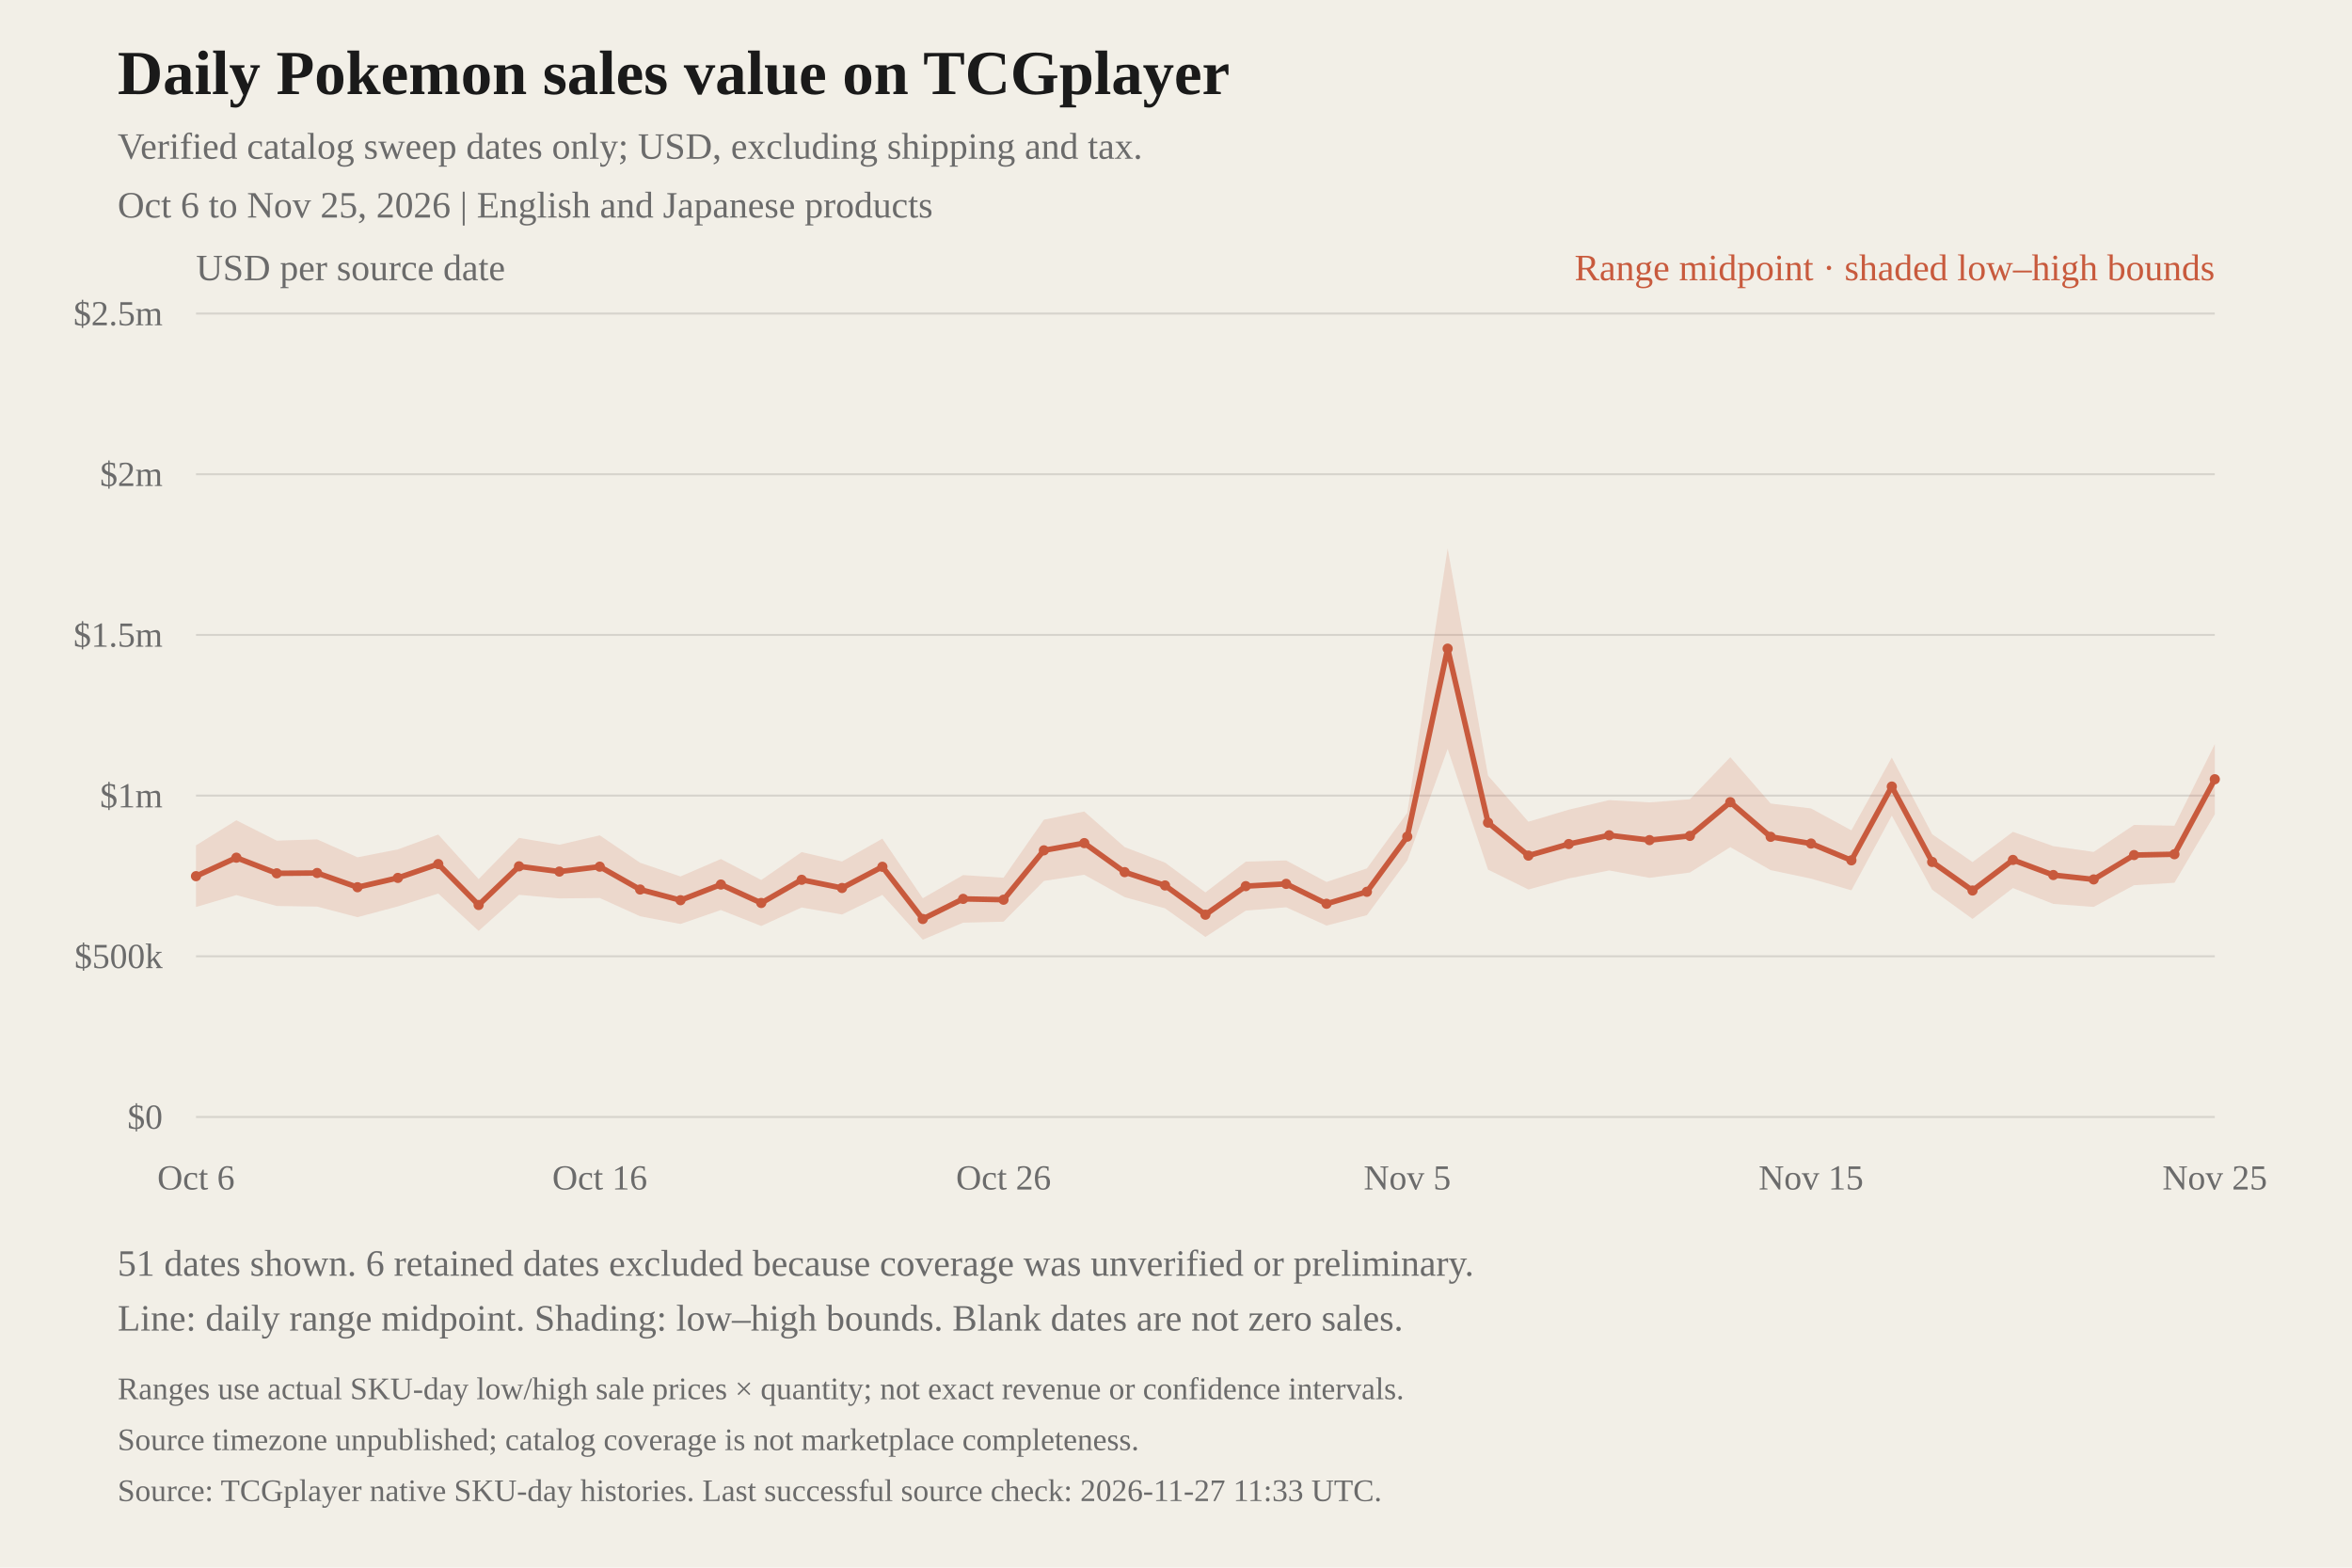
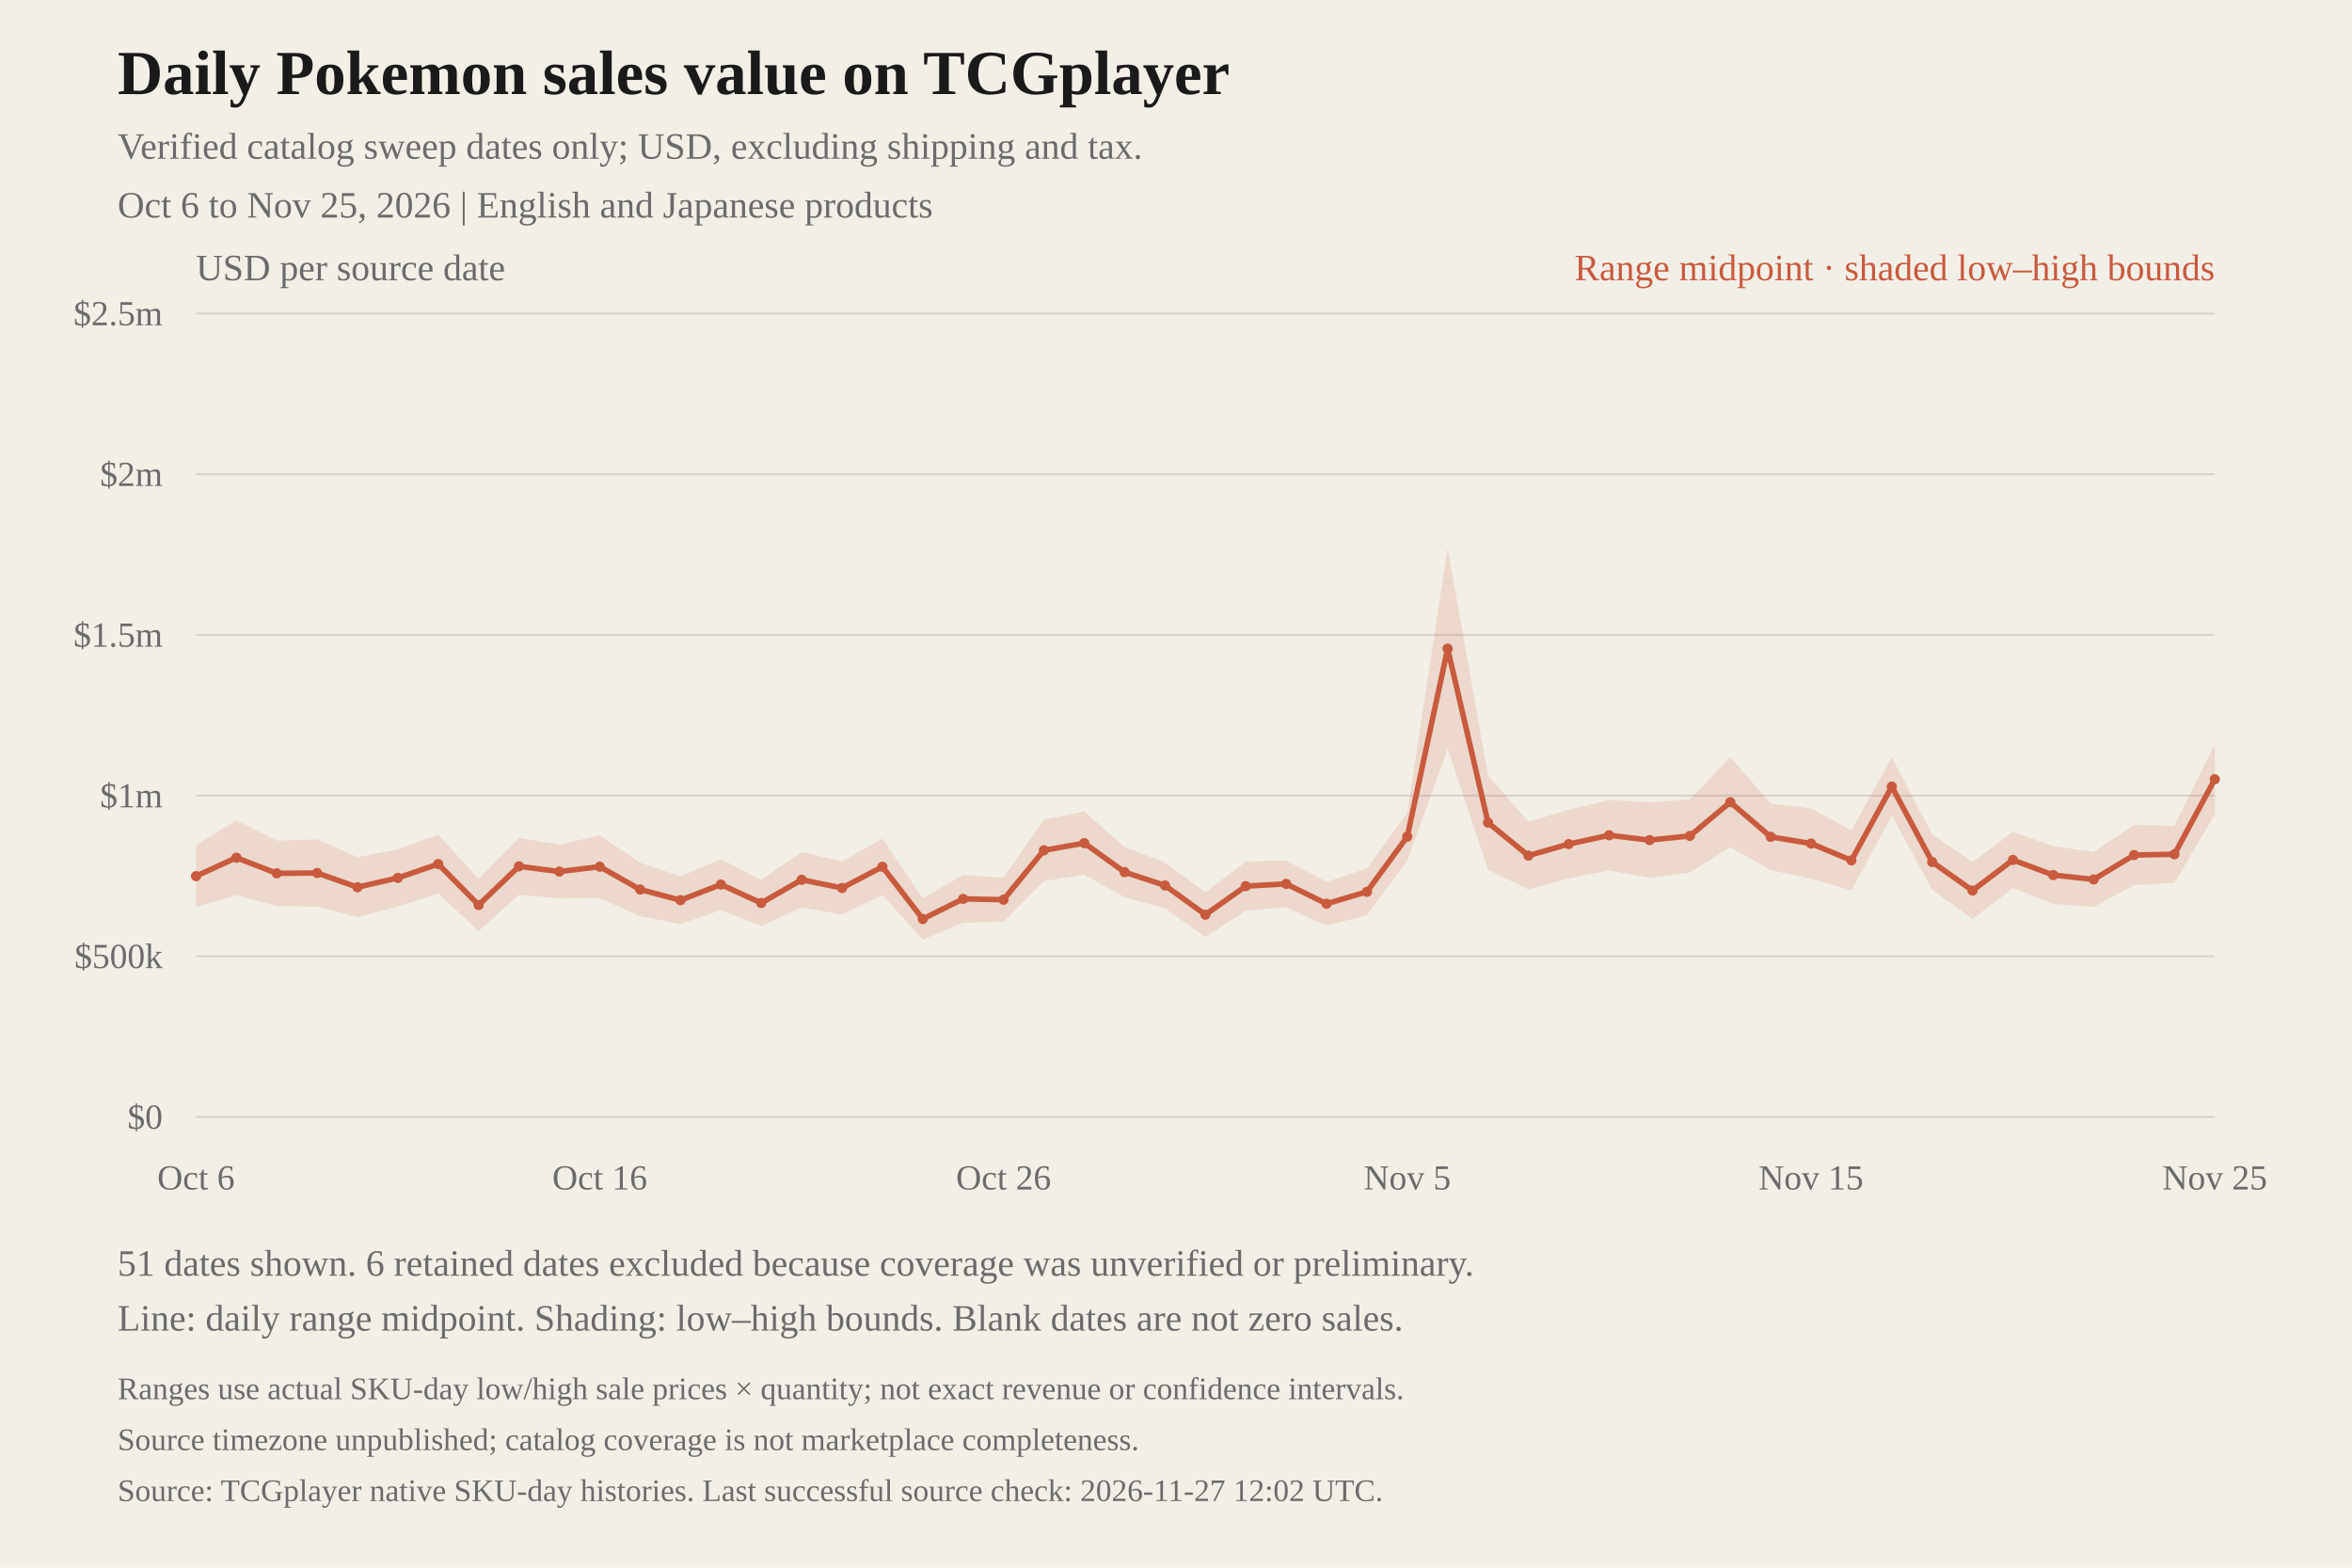
<svg xmlns="http://www.w3.org/2000/svg" width="1200" height="800" viewBox="0 0 1200 800" role="img" aria-labelledby="title description">
  <style>text{font-family:Georgia,"Liberation Serif","Times New Roman",serif;fill:#1A1A1A;font-size:19px}.title{font-size:32px;font-weight:600}.muted,.axis{fill:#6B6B6B}.axis{font-size:18px}.note{font-size:16px;fill:#6B6B6B}.grid{stroke:#D6D3CC;stroke-width:1}</style>
  <rect data-role="background" width="1200" height="800" fill="#F2EFE7" />
  <text x="60" y="48" class="title">Daily Pokemon sales value on TCGplayer</text>
  <text x="60" y="81" class="muted">Verified catalog sweep dates only; USD, excluding shipping and tax.</text>
  <text x="60" y="111" class="muted">Oct 6 to Nov 25, 2026 | English and Japanese products</text>
  <text x="100" y="143" class="muted">USD per source date</text>
  <text x="1130" y="143" text-anchor="end" style="fill:#C85A3D">Range midpoint · shaded low–high bounds</text>
  <path d="M100,570H1130" class="grid" />
  <text x="83" y="576" class="axis" text-anchor="end">$0</text>
  <path d="M100,488H1130" class="grid" />
  <text x="83" y="494" class="axis" text-anchor="end">$500k</text>
  <path d="M100,406H1130" class="grid" />
  <text x="83" y="412" class="axis" text-anchor="end">$1m</text>
  <path d="M100,324H1130" class="grid" />
  <text x="83" y="330" class="axis" text-anchor="end">$1.5m</text>
  <path d="M100,242H1130" class="grid" />
  <text x="83" y="248" class="axis" text-anchor="end">$2m</text>
  <path d="M100,160H1130" class="grid" />
  <text x="83" y="166" class="axis" text-anchor="end">$2.5m</text>
-   <polygon data-series="daily-band" points="100,431.395 120.6,418.596 141.2,428.993 161.8,428.347 182.4,437.483 203,433.454 223.6,425.889 244.2,448.6 264.8,427.569 285.4,431.071 306,426.287 326.6,440.279 347.2,447.253 367.8,438.369 388.4,449.058 409,434.841 429.6,439.616 450.2,427.977 470.8,458.392 491.4,446.556 512,447.917 532.6,418.306 553.2,414.107 573.8,432.286 594.4,440.177 615,455.404 635.6,439.714 656.2,439.088 676.8,450.078 697.4,443.153 718,414.771 738.6,279.861 759.2,395.817 779.8,419.334 800.4,413.18 821,408.3 841.6,409.47 862.2,407.875 882.8,386.414 903.4,410.046 924,412.554 944.6,423.742 965.2,386.57 985.8,425.701 1006.4,439.931 1027,424.494 1047.6,431.794 1068.2,434.754 1088.8,420.961 1109.4,421.353 1130,379.755 1130,415.558 1109.4,450.483 1088.8,451.729 1068.2,462.801 1047.6,461.273 1027,453.166 1006.4,468.946 985.8,454.017 965.2,416.207 944.6,454.333 924,448.362 903.4,444.026 882.8,432.306 862.2,445.245 841.6,447.96 821,444.198 800.4,448.263 779.8,453.907 759.2,443.768 738.6,382.152 718,439.117 697.4,467.013 676.8,472.316 656.2,462.991 635.6,464.7 615,478.144 594.4,463.528 573.8,457.813 553.2,446.38 532.6,449.56 512,470.34 491.4,470.849 470.8,479.541 450.2,456.674 429.6,466.671 409,463.09 388.4,472.524 367.8,464.4 347.2,471.512 326.6,467.575 306,458.248 285.4,458.461 264.8,456.626 244.2,475.046 223.6,455.971 203,462.546 182.4,468.031 161.8,462.639 141.2,462.325 120.6,456.767 100,462.839" fill="#C85A3D" fill-opacity="0.16" />
-   <polyline data-series="daily-midpoint" points="100,447.117 120.6,437.682 141.2,445.659 161.8,445.493 182.4,452.757 203,448 223.6,440.93 244.2,461.823 264.8,442.097 285.4,444.766 306,442.267 326.6,453.927 347.2,459.382 367.8,451.384 388.4,460.791 409,448.965 429.6,453.144 450.2,442.326 470.8,468.967 491.4,458.703 512,459.128 532.6,433.933 553.2,430.244 573.8,445.049 594.4,451.853 615,466.774 635.6,452.207 656.2,451.039 676.8,461.197 697.4,455.083 718,426.944 738.6,331.007 759.2,419.792 779.8,436.62 800.4,430.722 821,426.249 841.6,428.715 862.2,426.56 882.8,409.36 903.4,427.036 924,430.458 944.6,439.037 965.2,401.388 985.8,439.859 1006.4,454.438 1027,438.83 1047.6,446.533 1068.2,448.778 1088.8,436.345 1109.4,435.918 1130,397.657" fill="none" stroke="#C85A3D" stroke-width="2.8" stroke-linejoin="round" stroke-linecap="round" />
+   <polygon data-series="daily-band" points="100,431.395 120.6,418.596 141.2,428.993 161.8,428.347 182.4,437.483 203,433.454 223.6,425.889 244.2,448.6 264.8,427.569 285.4,431.071 306,426.287 326.6,440.279 347.2,447.253 367.8,438.369 388.4,449.058 409,434.841 429.6,439.616 450.2,427.977 470.8,458.392 491.4,446.556 512,447.917 532.6,418.306 553.2,414.107 573.8,432.292 594.4,440.179 615,455.404 635.6,439.715 656.2,439.103 676.8,450.078 697.4,443.154 718,414.777 738.6,279.863 759.2,395.822 779.8,419.341 800.4,413.18 821,408.3 841.6,409.475 862.2,407.882 882.8,386.414 903.4,410.048 924,412.554 944.6,423.745 965.2,386.583 985.8,425.705 1006.4,439.939 1027,424.499 1047.6,431.809 1068.2,434.755 1088.8,420.961 1109.4,421.381 1130,379.764 1130,415.562 1109.4,450.496 1088.8,451.729 1068.2,462.802 1047.6,461.283 1027,453.17 1006.4,468.953 985.8,454.021 965.2,416.217 944.6,454.335 924,448.362 903.4,444.028 882.8,432.306 862.2,445.251 841.6,447.965 821,444.198 800.4,448.263 779.8,453.912 759.2,443.773 738.6,382.152 718,439.123 697.4,467.014 676.8,472.316 656.2,463.001 635.6,464.7 615,478.144 594.4,463.53 573.8,457.818 553.2,446.38 532.6,449.56 512,470.34 491.4,470.849 470.8,479.541 450.2,456.674 429.6,466.671 409,463.09 388.4,472.524 367.8,464.4 347.2,471.512 326.6,467.575 306,458.248 285.4,458.461 264.8,456.626 244.2,475.046 223.6,455.971 203,462.546 182.4,468.031 161.8,462.639 141.2,462.325 120.6,456.767 100,462.839" fill="#C85A3D" fill-opacity="0.16" />
+   <polyline data-series="daily-midpoint" points="100,447.117 120.6,437.682 141.2,445.659 161.8,445.493 182.4,452.757 203,448 223.6,440.93 244.2,461.823 264.8,442.097 285.4,444.766 306,442.267 326.6,453.927 347.2,459.382 367.8,451.384 388.4,460.791 409,448.965 429.6,453.144 450.2,442.326 470.8,468.967 491.4,458.703 512,459.128 532.6,433.933 553.2,430.244 573.8,445.055 594.4,451.855 615,466.774 635.6,452.208 656.2,451.052 676.8,461.197 697.4,455.084 718,426.95 738.6,331.008 759.2,419.797 779.8,436.626 800.4,430.722 821,426.249 841.6,428.72 862.2,426.567 882.8,409.36 903.4,427.038 924,430.458 944.6,439.04 965.2,401.4 985.8,439.863 1006.4,454.446 1027,438.835 1047.6,446.546 1068.2,448.778 1088.8,436.345 1109.4,435.938 1130,397.663" fill="none" stroke="#C85A3D" stroke-width="2.8" stroke-linejoin="round" stroke-linecap="round" />
  <circle data-series="daily-observation" cx="100" cy="447.117" r="2.6" fill="#C85A3D" />
  <circle data-series="daily-observation" cx="120.6" cy="437.682" r="2.6" fill="#C85A3D" />
  <circle data-series="daily-observation" cx="141.2" cy="445.659" r="2.6" fill="#C85A3D" />
  <circle data-series="daily-observation" cx="161.8" cy="445.493" r="2.6" fill="#C85A3D" />
  <circle data-series="daily-observation" cx="182.4" cy="452.757" r="2.6" fill="#C85A3D" />
  <circle data-series="daily-observation" cx="203" cy="448" r="2.6" fill="#C85A3D" />
  <circle data-series="daily-observation" cx="223.6" cy="440.93" r="2.6" fill="#C85A3D" />
  <circle data-series="daily-observation" cx="244.2" cy="461.823" r="2.6" fill="#C85A3D" />
  <circle data-series="daily-observation" cx="264.8" cy="442.097" r="2.6" fill="#C85A3D" />
  <circle data-series="daily-observation" cx="285.4" cy="444.766" r="2.6" fill="#C85A3D" />
  <circle data-series="daily-observation" cx="306" cy="442.267" r="2.6" fill="#C85A3D" />
  <circle data-series="daily-observation" cx="326.6" cy="453.927" r="2.6" fill="#C85A3D" />
  <circle data-series="daily-observation" cx="347.2" cy="459.382" r="2.6" fill="#C85A3D" />
  <circle data-series="daily-observation" cx="367.8" cy="451.384" r="2.6" fill="#C85A3D" />
  <circle data-series="daily-observation" cx="388.4" cy="460.791" r="2.6" fill="#C85A3D" />
  <circle data-series="daily-observation" cx="409" cy="448.965" r="2.6" fill="#C85A3D" />
  <circle data-series="daily-observation" cx="429.6" cy="453.144" r="2.6" fill="#C85A3D" />
  <circle data-series="daily-observation" cx="450.2" cy="442.326" r="2.6" fill="#C85A3D" />
  <circle data-series="daily-observation" cx="470.8" cy="468.967" r="2.6" fill="#C85A3D" />
  <circle data-series="daily-observation" cx="491.4" cy="458.703" r="2.6" fill="#C85A3D" />
  <circle data-series="daily-observation" cx="512" cy="459.128" r="2.6" fill="#C85A3D" />
  <circle data-series="daily-observation" cx="532.6" cy="433.933" r="2.6" fill="#C85A3D" />
  <circle data-series="daily-observation" cx="553.2" cy="430.244" r="2.6" fill="#C85A3D" />
-   <circle data-series="daily-observation" cx="573.8" cy="445.049" r="2.6" fill="#C85A3D" />
-   <circle data-series="daily-observation" cx="594.4" cy="451.853" r="2.6" fill="#C85A3D" />
+   <circle data-series="daily-observation" cx="573.8" cy="445.055" r="2.6" fill="#C85A3D" />
+   <circle data-series="daily-observation" cx="594.4" cy="451.855" r="2.6" fill="#C85A3D" />
  <circle data-series="daily-observation" cx="615" cy="466.774" r="2.6" fill="#C85A3D" />
-   <circle data-series="daily-observation" cx="635.6" cy="452.207" r="2.6" fill="#C85A3D" />
-   <circle data-series="daily-observation" cx="656.2" cy="451.039" r="2.6" fill="#C85A3D" />
+   <circle data-series="daily-observation" cx="635.6" cy="452.208" r="2.6" fill="#C85A3D" />
+   <circle data-series="daily-observation" cx="656.2" cy="451.052" r="2.6" fill="#C85A3D" />
  <circle data-series="daily-observation" cx="676.8" cy="461.197" r="2.6" fill="#C85A3D" />
-   <circle data-series="daily-observation" cx="697.4" cy="455.083" r="2.6" fill="#C85A3D" />
-   <circle data-series="daily-observation" cx="718" cy="426.944" r="2.6" fill="#C85A3D" />
-   <circle data-series="daily-observation" cx="738.6" cy="331.007" r="2.6" fill="#C85A3D" />
-   <circle data-series="daily-observation" cx="759.2" cy="419.792" r="2.6" fill="#C85A3D" />
-   <circle data-series="daily-observation" cx="779.8" cy="436.62" r="2.6" fill="#C85A3D" />
+   <circle data-series="daily-observation" cx="697.4" cy="455.084" r="2.6" fill="#C85A3D" />
+   <circle data-series="daily-observation" cx="718" cy="426.95" r="2.6" fill="#C85A3D" />
+   <circle data-series="daily-observation" cx="738.6" cy="331.008" r="2.6" fill="#C85A3D" />
+   <circle data-series="daily-observation" cx="759.2" cy="419.797" r="2.6" fill="#C85A3D" />
+   <circle data-series="daily-observation" cx="779.8" cy="436.626" r="2.6" fill="#C85A3D" />
  <circle data-series="daily-observation" cx="800.4" cy="430.722" r="2.6" fill="#C85A3D" />
  <circle data-series="daily-observation" cx="821" cy="426.249" r="2.6" fill="#C85A3D" />
-   <circle data-series="daily-observation" cx="841.6" cy="428.715" r="2.6" fill="#C85A3D" />
-   <circle data-series="daily-observation" cx="862.2" cy="426.56" r="2.6" fill="#C85A3D" />
+   <circle data-series="daily-observation" cx="841.6" cy="428.72" r="2.6" fill="#C85A3D" />
+   <circle data-series="daily-observation" cx="862.2" cy="426.567" r="2.6" fill="#C85A3D" />
  <circle data-series="daily-observation" cx="882.8" cy="409.36" r="2.6" fill="#C85A3D" />
-   <circle data-series="daily-observation" cx="903.4" cy="427.036" r="2.6" fill="#C85A3D" />
+   <circle data-series="daily-observation" cx="903.4" cy="427.038" r="2.6" fill="#C85A3D" />
  <circle data-series="daily-observation" cx="924" cy="430.458" r="2.6" fill="#C85A3D" />
-   <circle data-series="daily-observation" cx="944.6" cy="439.037" r="2.6" fill="#C85A3D" />
-   <circle data-series="daily-observation" cx="965.2" cy="401.388" r="2.6" fill="#C85A3D" />
-   <circle data-series="daily-observation" cx="985.8" cy="439.859" r="2.6" fill="#C85A3D" />
-   <circle data-series="daily-observation" cx="1006.4" cy="454.438" r="2.6" fill="#C85A3D" />
-   <circle data-series="daily-observation" cx="1027" cy="438.83" r="2.6" fill="#C85A3D" />
-   <circle data-series="daily-observation" cx="1047.6" cy="446.533" r="2.6" fill="#C85A3D" />
+   <circle data-series="daily-observation" cx="944.6" cy="439.04" r="2.6" fill="#C85A3D" />
+   <circle data-series="daily-observation" cx="965.2" cy="401.4" r="2.6" fill="#C85A3D" />
+   <circle data-series="daily-observation" cx="985.8" cy="439.863" r="2.6" fill="#C85A3D" />
+   <circle data-series="daily-observation" cx="1006.4" cy="454.446" r="2.6" fill="#C85A3D" />
+   <circle data-series="daily-observation" cx="1027" cy="438.835" r="2.6" fill="#C85A3D" />
+   <circle data-series="daily-observation" cx="1047.6" cy="446.546" r="2.6" fill="#C85A3D" />
  <circle data-series="daily-observation" cx="1068.2" cy="448.778" r="2.6" fill="#C85A3D" />
  <circle data-series="daily-observation" cx="1088.8" cy="436.345" r="2.6" fill="#C85A3D" />
-   <circle data-series="daily-observation" cx="1109.4" cy="435.918" r="2.6" fill="#C85A3D" />
-   <circle data-series="daily-observation" cx="1130" cy="397.657" r="2.6" fill="#C85A3D" />
+   <circle data-series="daily-observation" cx="1109.4" cy="435.938" r="2.6" fill="#C85A3D" />
+   <circle data-series="daily-observation" cx="1130" cy="397.663" r="2.6" fill="#C85A3D" />
  <text x="100" y="607" class="axis" text-anchor="middle">Oct 6</text>
  <text x="306" y="607" class="axis" text-anchor="middle">Oct 16</text>
  <text x="512" y="607" class="axis" text-anchor="middle">Oct 26</text>
  <text x="718" y="607" class="axis" text-anchor="middle">Nov 5</text>
  <text x="924" y="607" class="axis" text-anchor="middle">Nov 15</text>
  <text x="1130" y="607" class="axis" text-anchor="middle">Nov 25</text>
  <text x="60" y="651" class="muted">51 dates shown. 6 retained dates excluded because coverage was unverified or preliminary.</text>
  <text x="60" y="679" class="muted">Line: daily range midpoint. Shading: low–high bounds. Blank dates are not zero sales.</text>
  <text x="60" y="714" class="note">Ranges use actual SKU-day low/high sale prices × quantity; not exact revenue or confidence intervals.</text>
  <text x="60" y="740" class="note">Source timezone unpublished; catalog coverage is not marketplace completeness.</text>
-   <text x="60" y="766" class="note">Source: TCGplayer native SKU-day histories. Last successful source check: 2026-11-27 11:33 UTC.</text>
+   <text x="60" y="766" class="note">Source: TCGplayer native SKU-day histories. Last successful source check: 2026-11-27 12:02 UTC.</text>
</svg>
